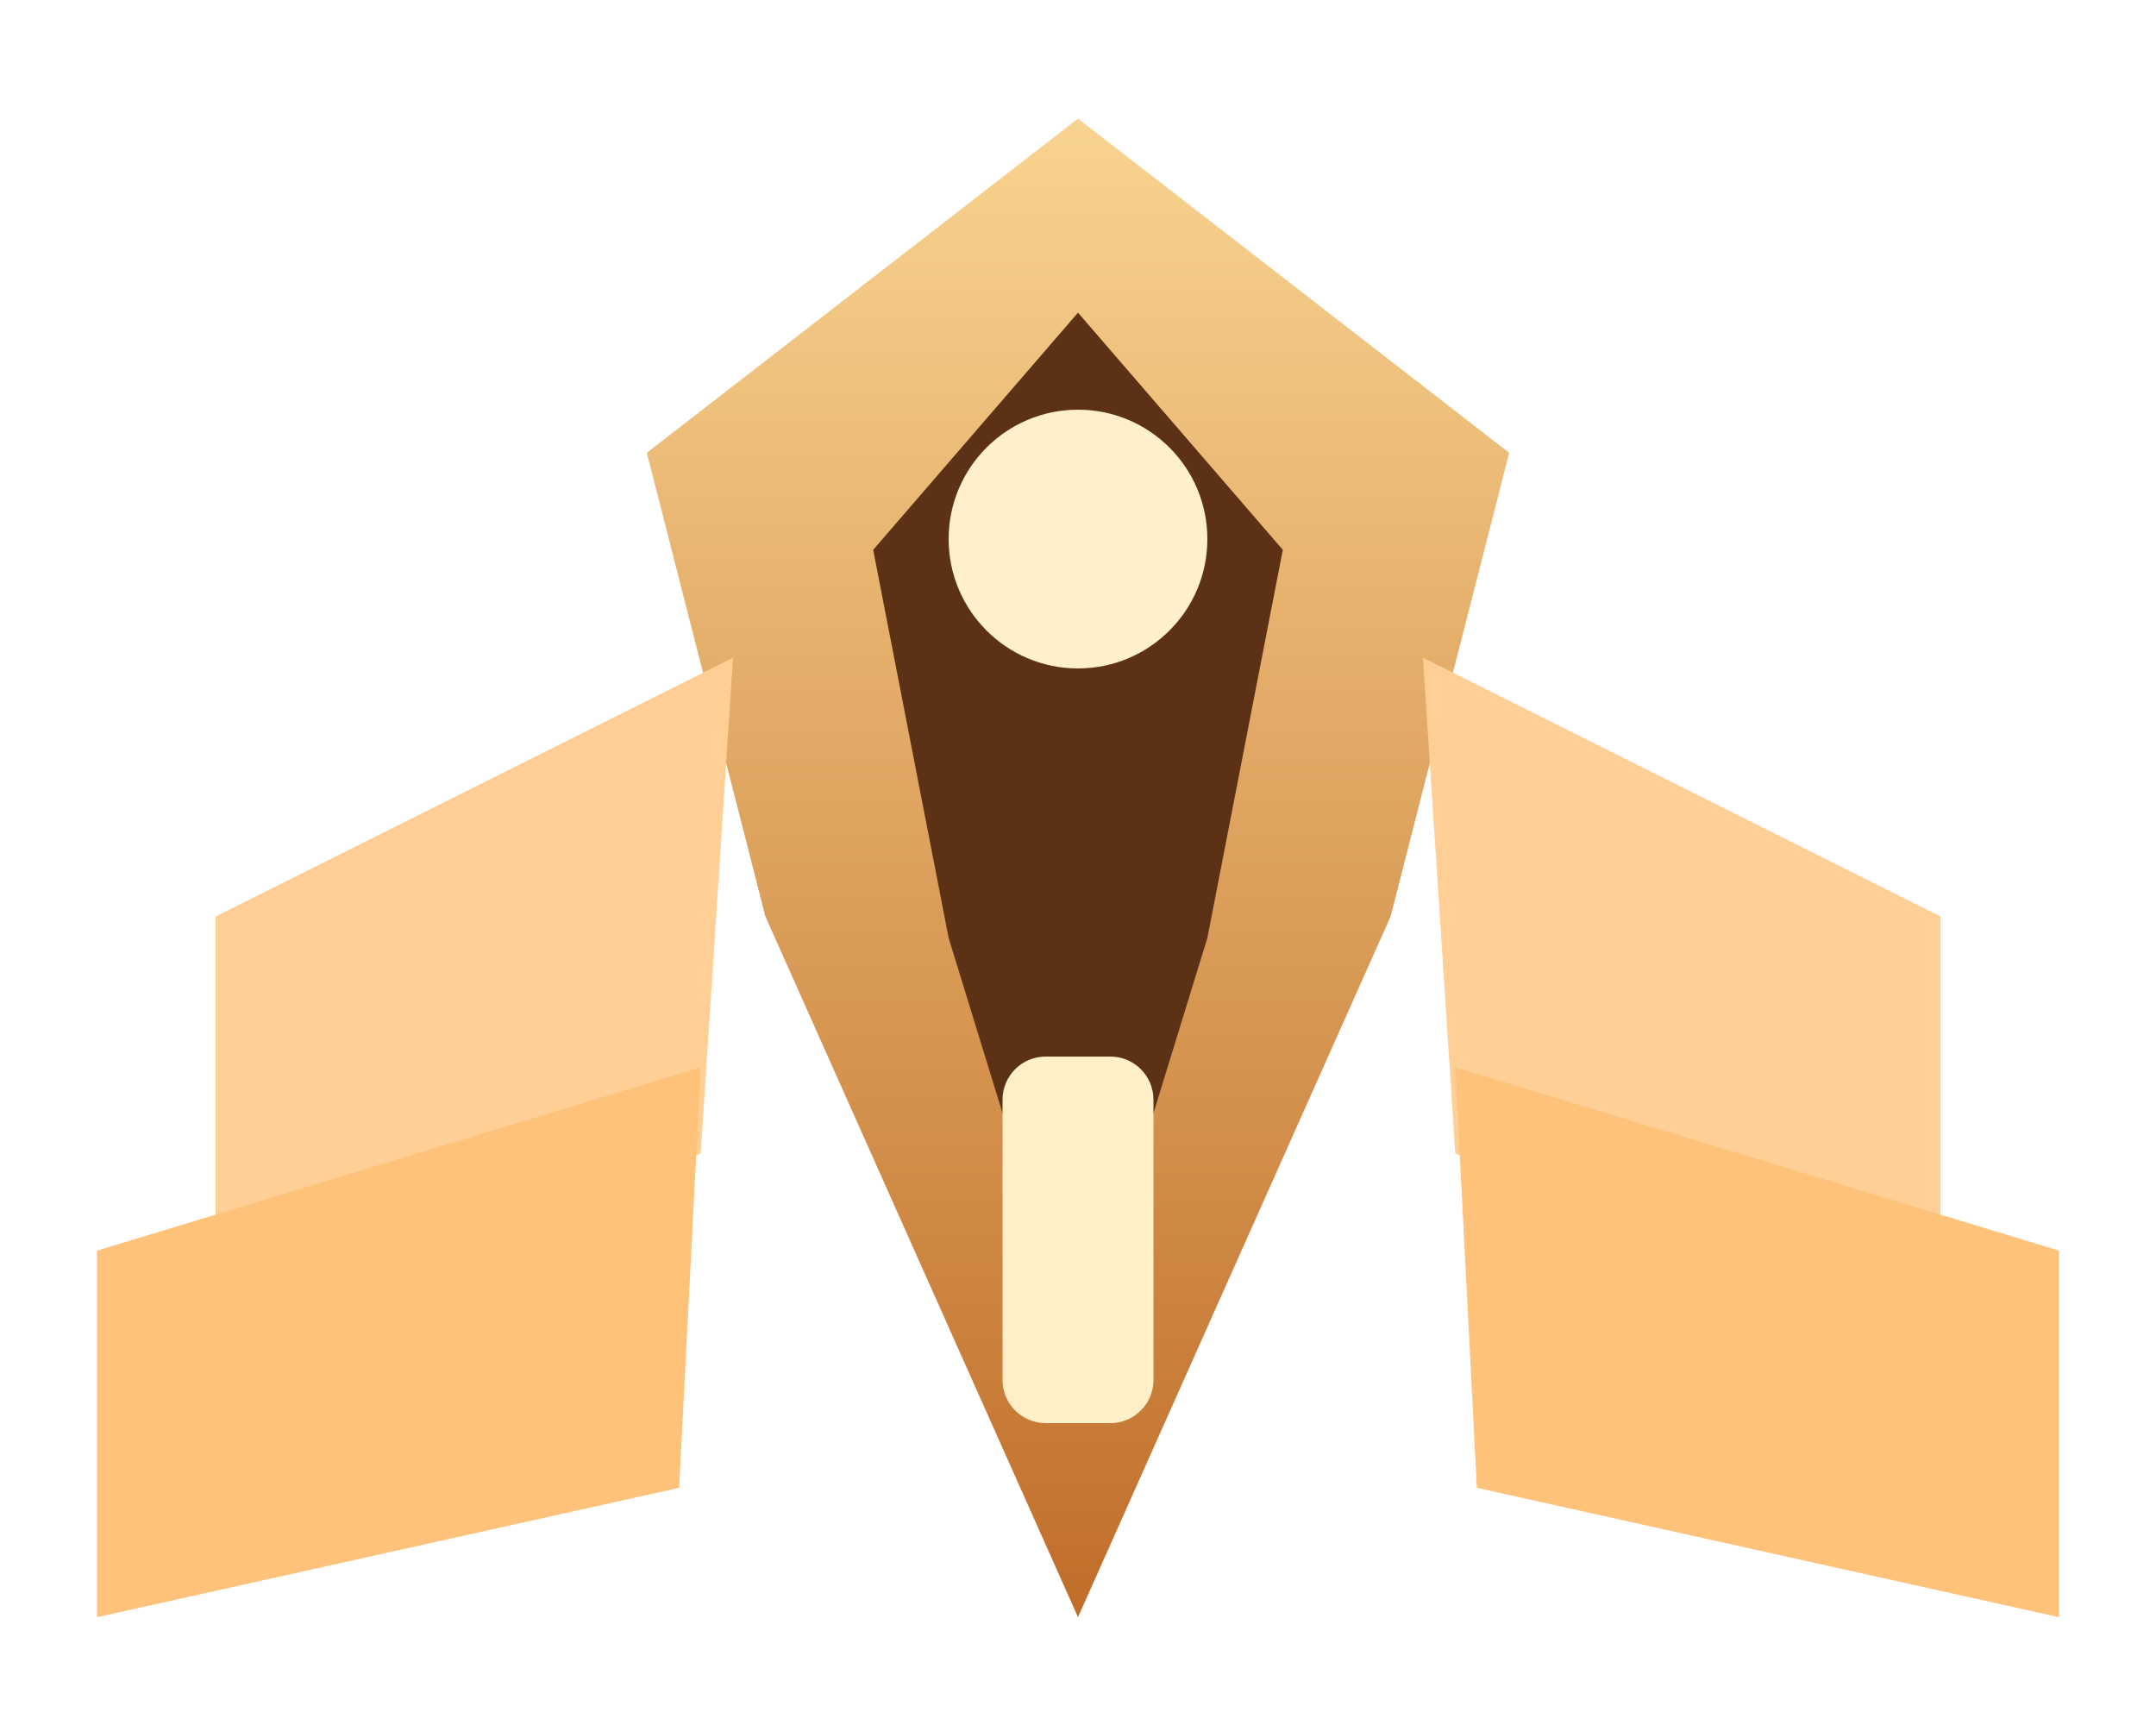
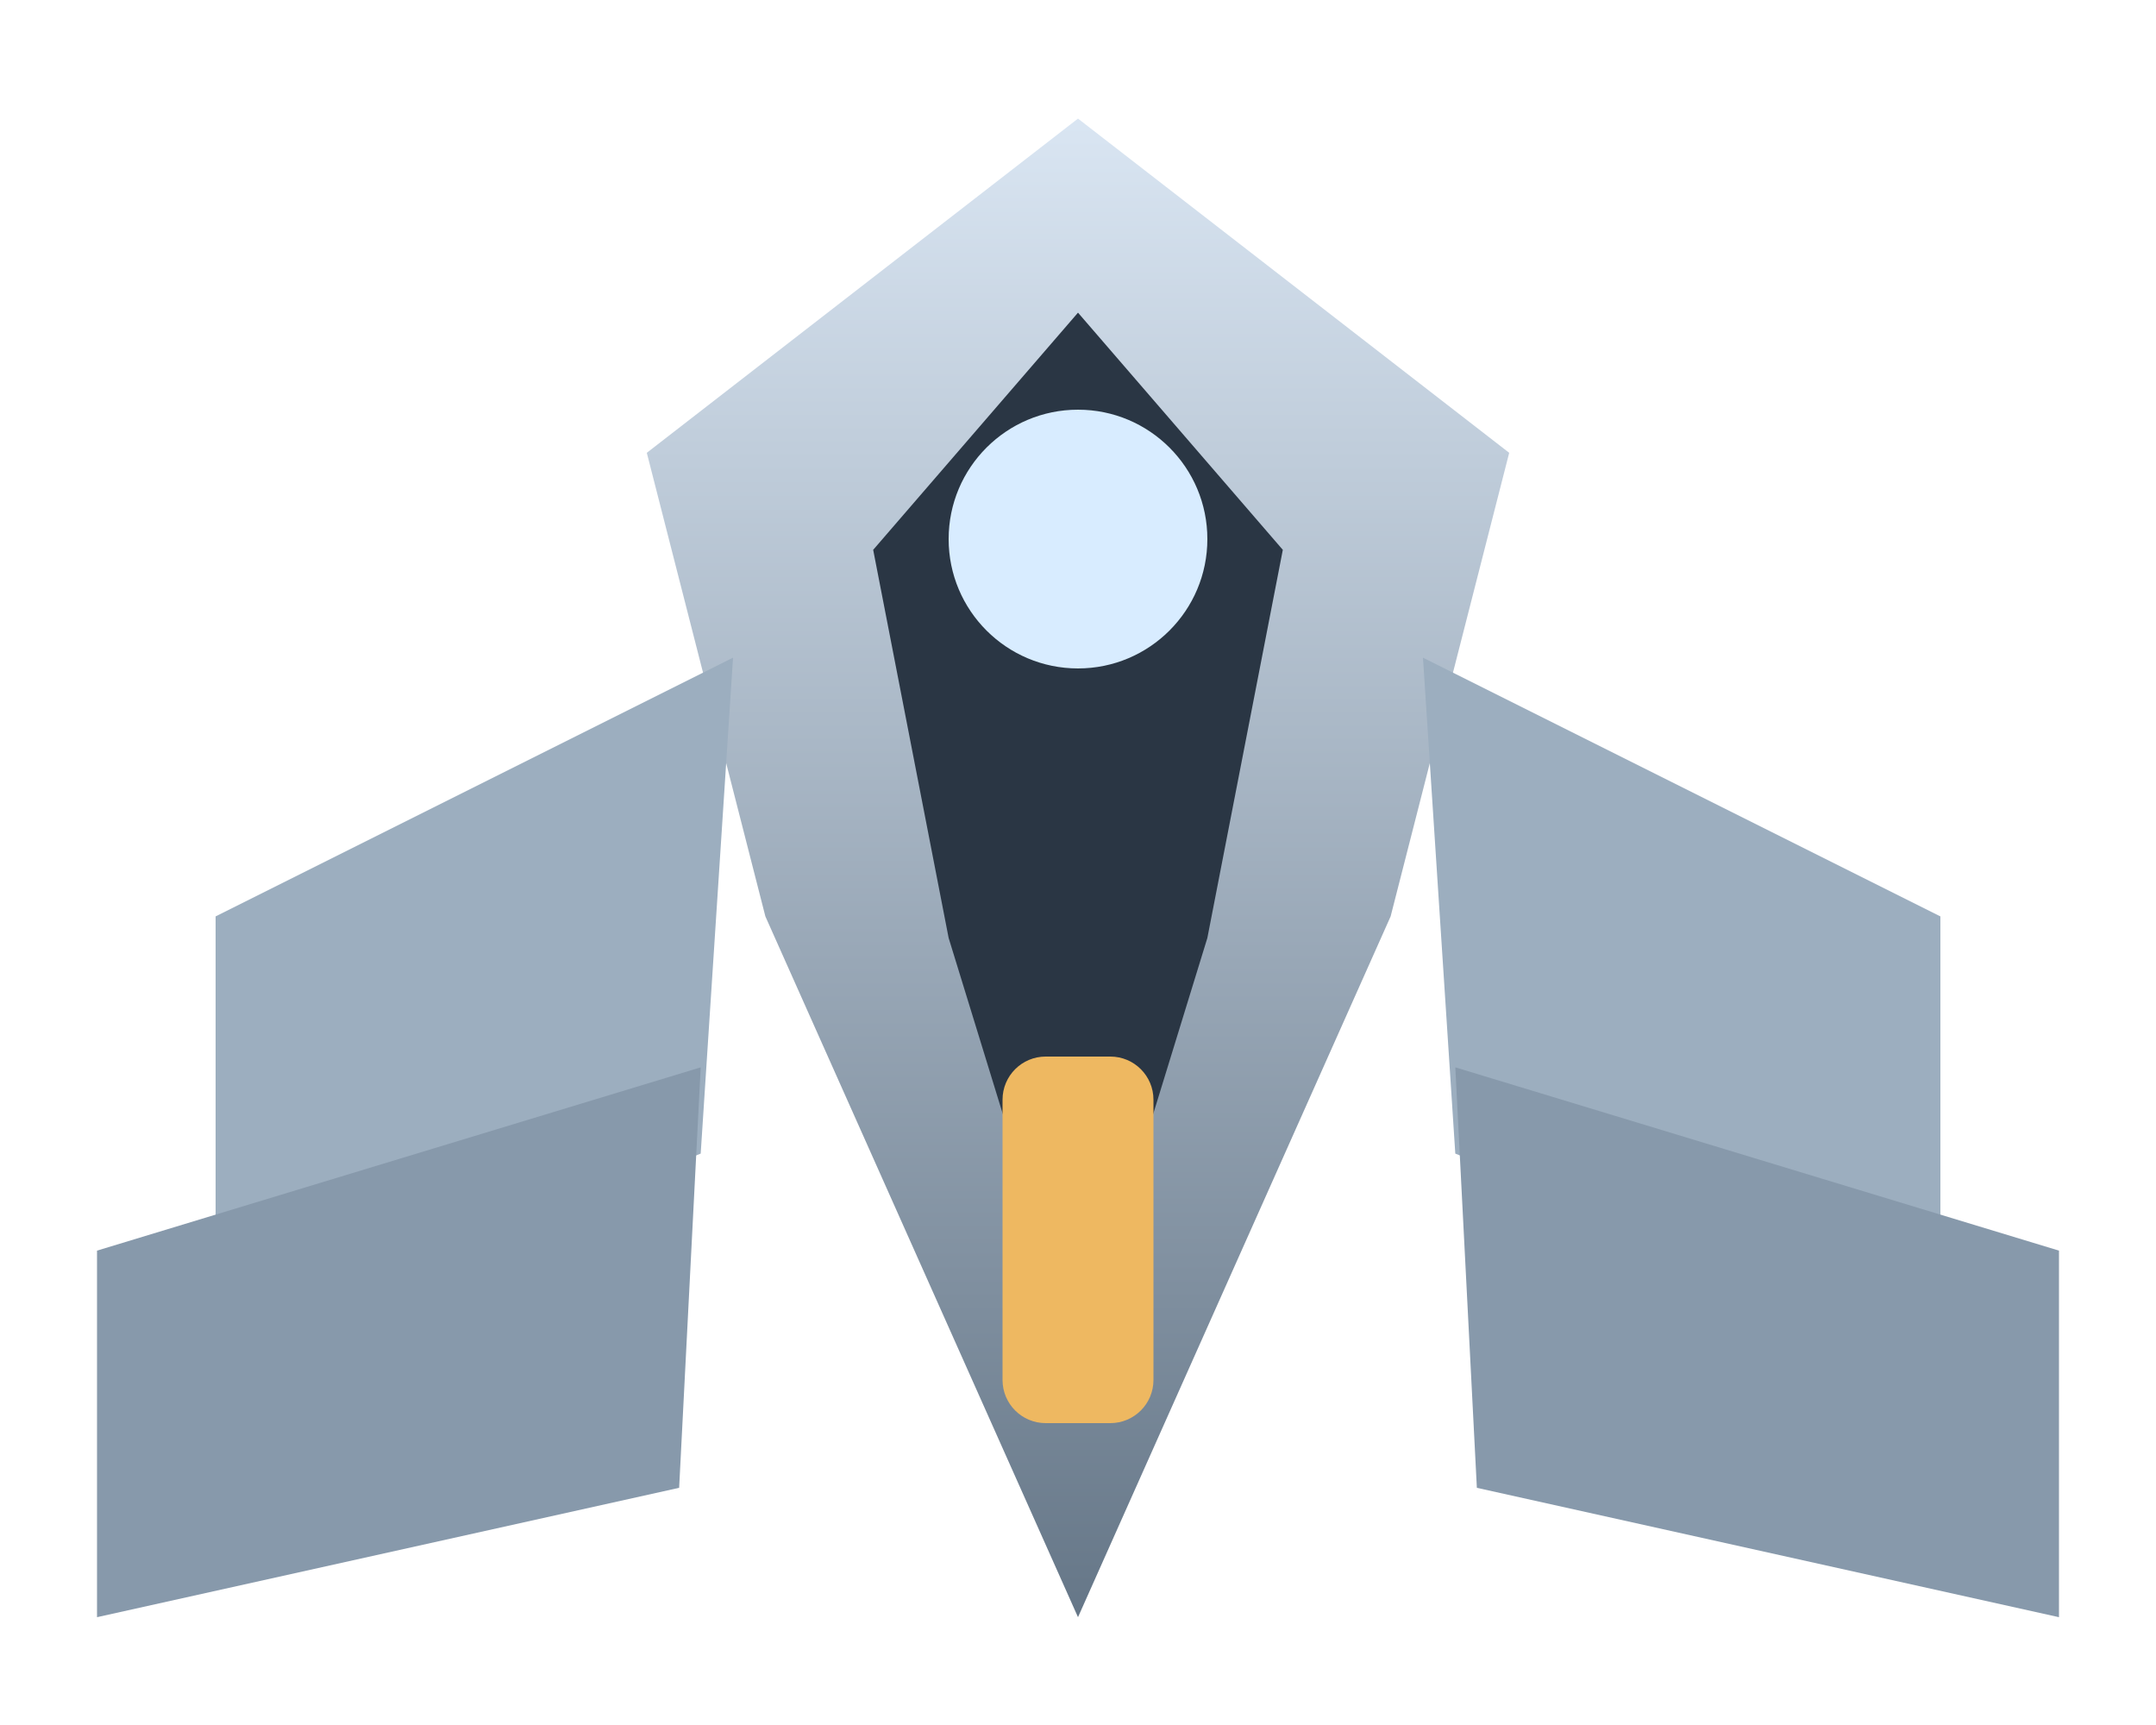
<svg xmlns="http://www.w3.org/2000/svg" viewBox="0 0 400 320">
  <defs>
    <linearGradient id="b" x1="0" y1="0" x2="0" y2="1">
-       <stop offset="0" stop-color="#f8d38f" />
-       <stop offset="1" stop-color="#c06e2a" />
+       <stop offset="0" stop-color="#d9e5f2" />
+       <stop offset="1" stop-color="#667788" />
    </linearGradient>
  </defs>
  <path d="M200 22L280 84L258 170L200 300L142 170L120 84Z" fill="url(#b)" />
-   <path d="M40 170L136 122L130 214L40 250Z" fill="#ffcf95" />
-   <path d="M360 170L264 122L270 214L360 250Z" fill="#ffcf95" />
-   <path d="M18 232L130 198L126 276L18 300Z" fill="#ffc27a" />
-   <path d="M382 232L270 198L274 276L382 300Z" fill="#ffc27a" />
-   <path d="M200 58L238 102L224 174L200 252L176 174L162 102Z" fill="#5c3115" />
-   <rect x="186" y="196" width="28" height="68" rx="8" fill="#ffefc7" />
-   <circle cx="200" cy="100" r="24" fill="#ffefca" />
+   <path d="M40 170L136 122L130 214L40 250Z" fill="#9caebf" />
+   <path d="M360 170L264 122L270 214L360 250Z" fill="#9caebf" />
+   <path d="M18 232L130 198L126 276L18 300Z" fill="#8799ab" />
+   <path d="M382 232L270 198L274 276L382 300Z" fill="#8799ab" />
+   <path d="M200 58L238 102L224 174L200 252L176 174L162 102Z" fill="#2a3644" />
+   <rect x="186" y="196" width="28" height="68" rx="8" fill="#eeb861" />
+   <circle cx="200" cy="100" r="24" fill="#d8ecff" />
</svg>
